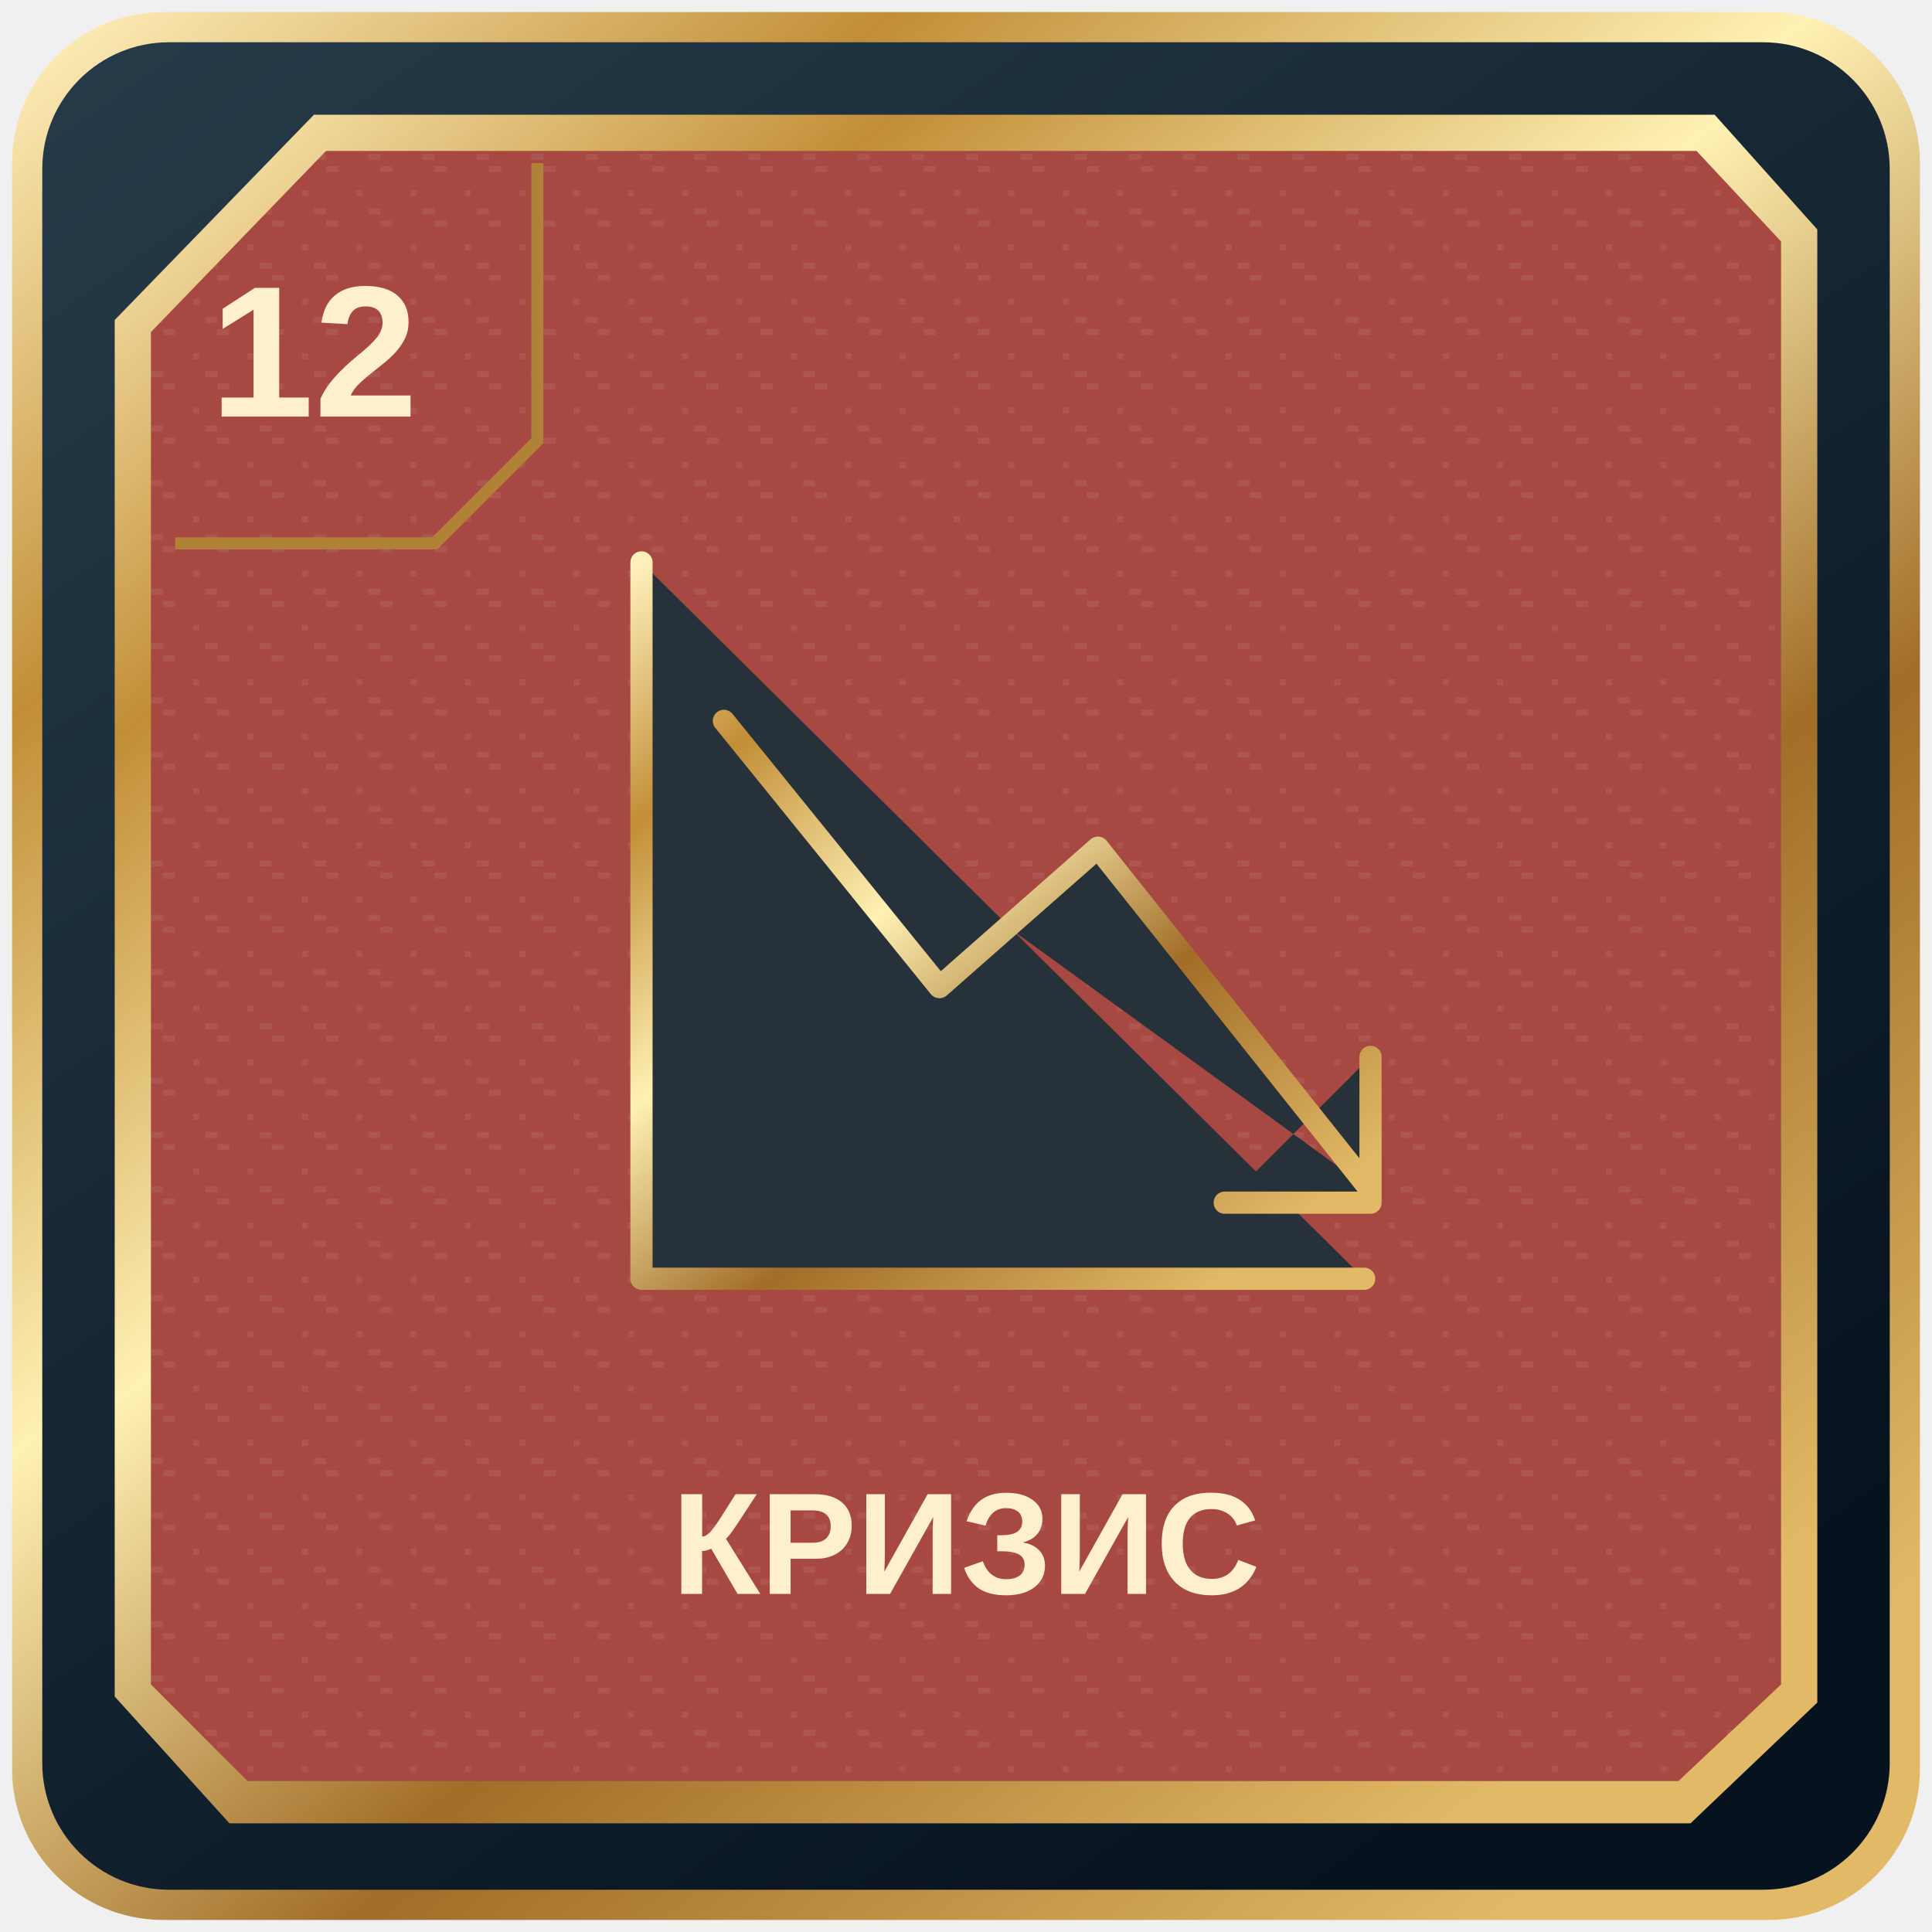
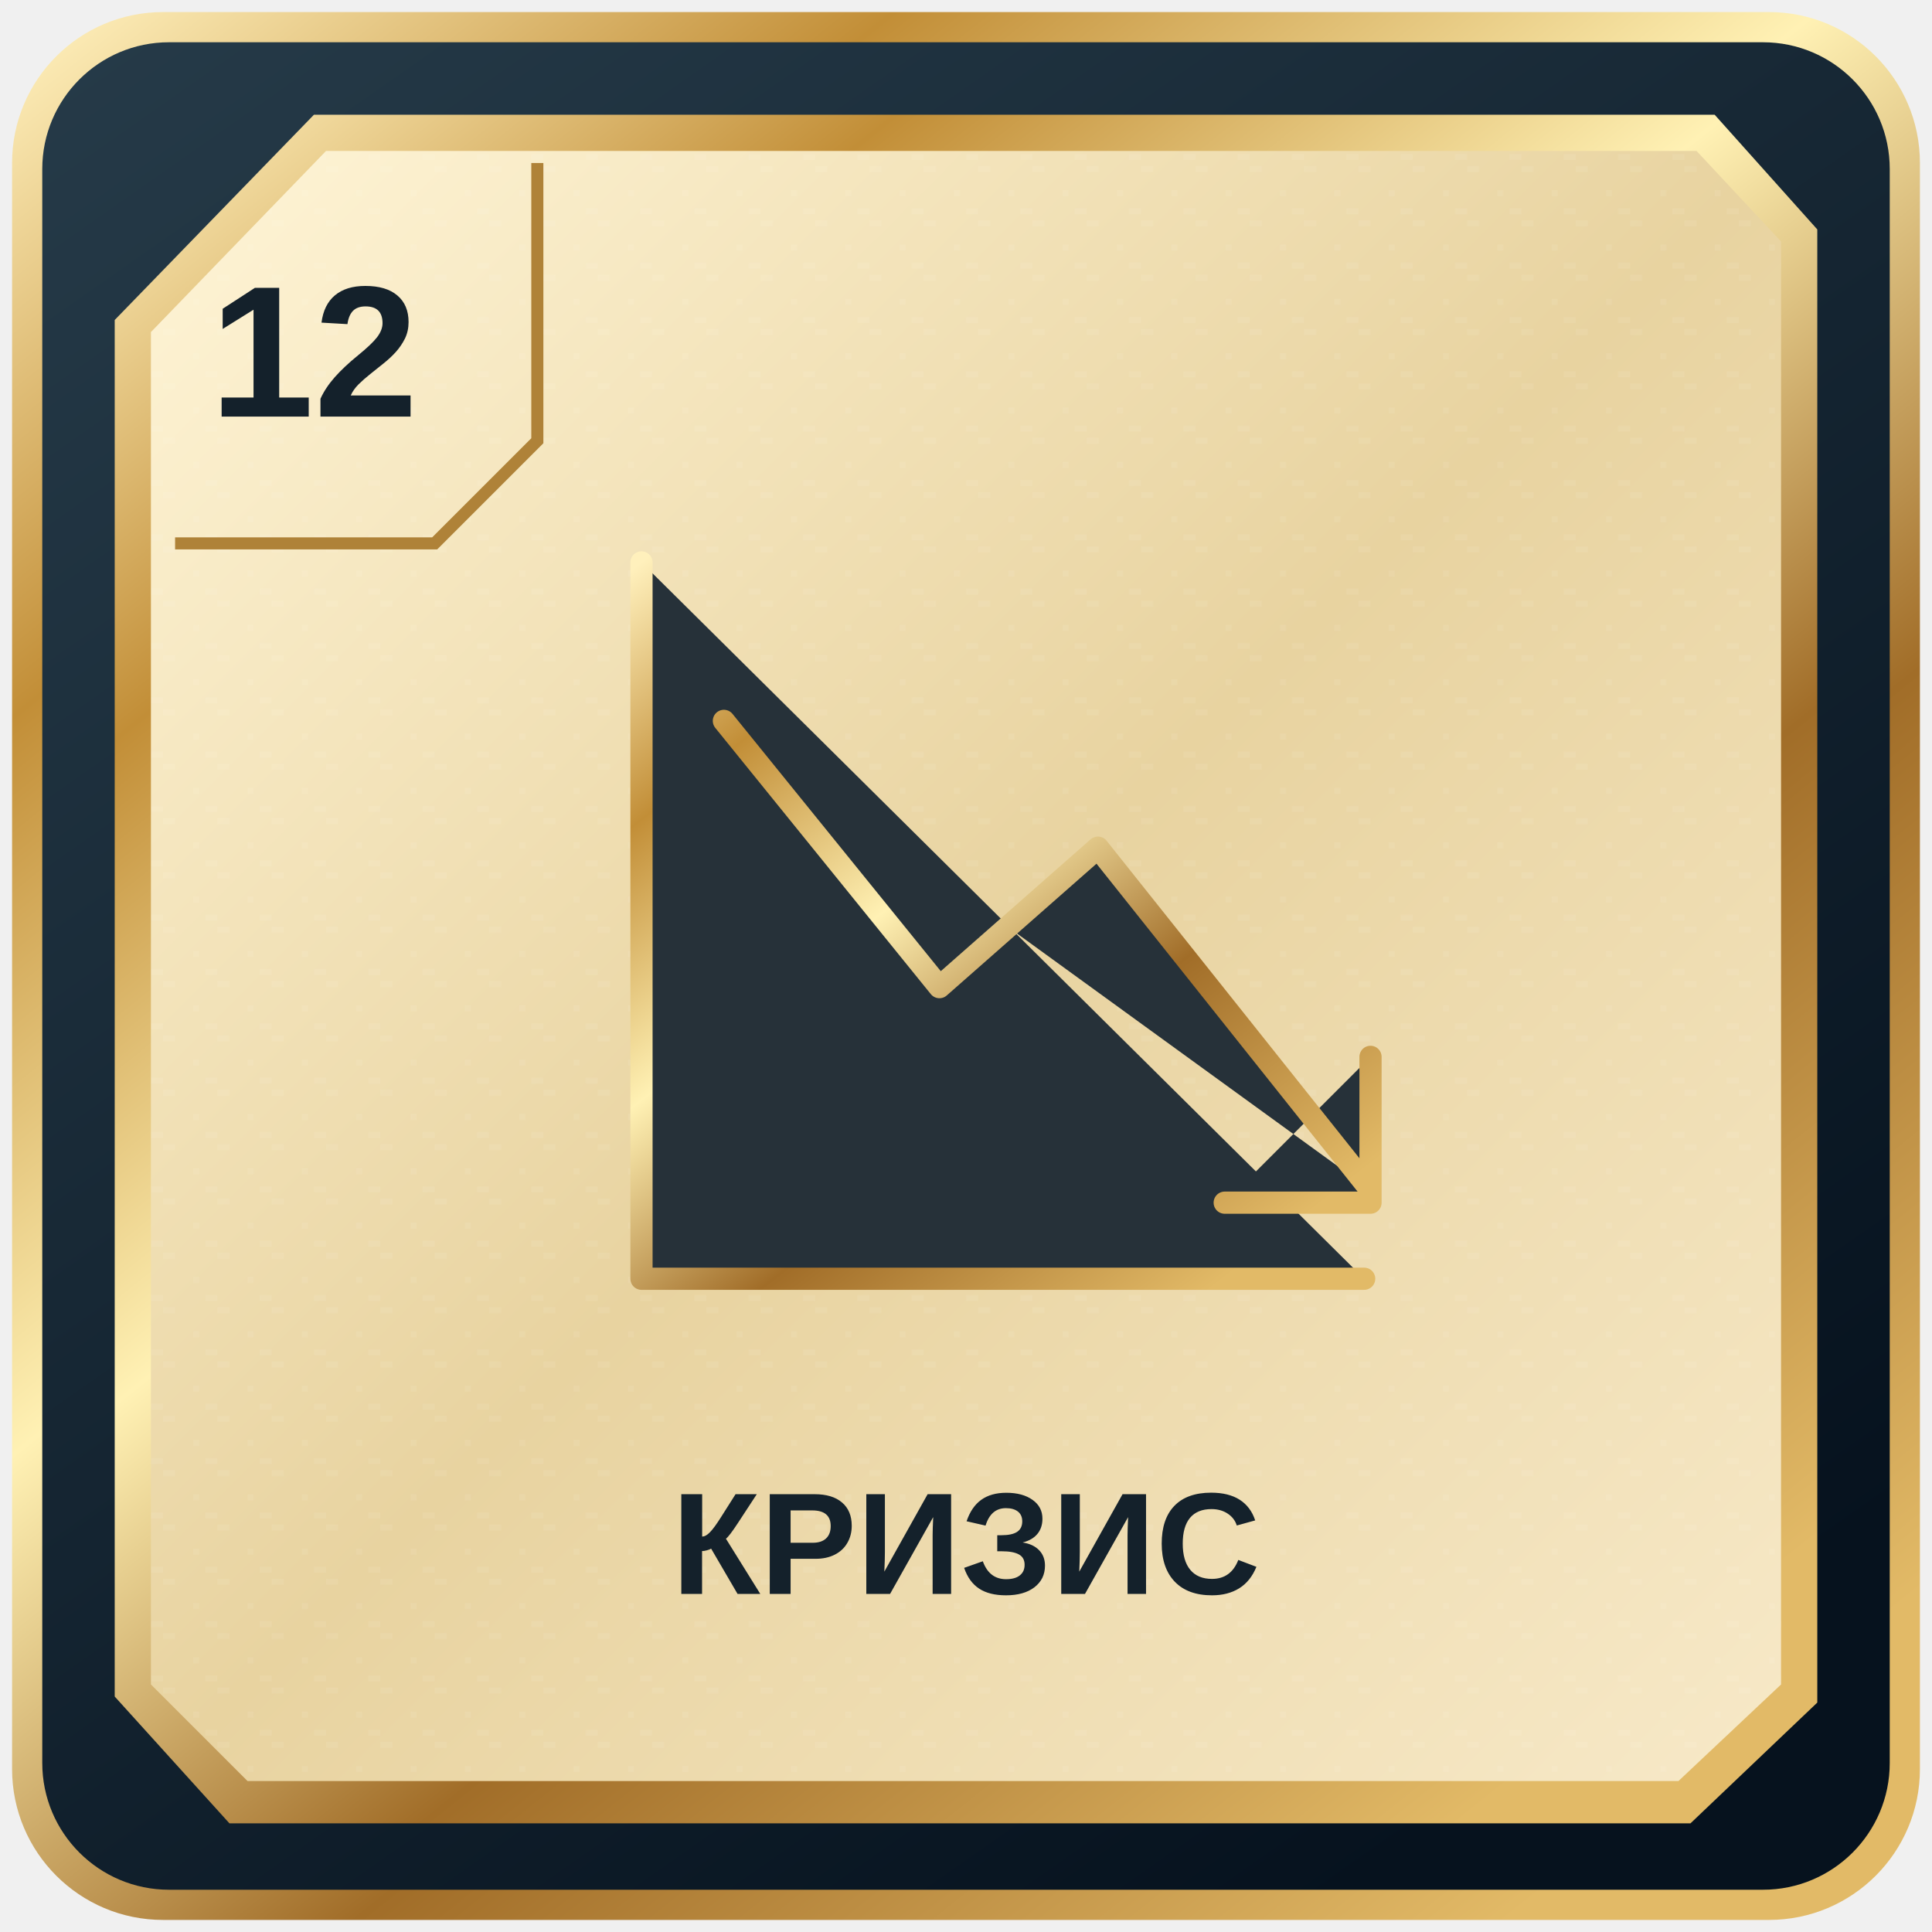
<svg xmlns="http://www.w3.org/2000/svg" viewBox="0 0 320 320" role="img" aria-label="Кризис">
  <defs>
    <linearGradient id="gold" x2="0.8" y2="1">
      <stop stop-color="#fff0bc" />
      <stop offset=".22" stop-color="#c28e37" />
      <stop offset=".46" stop-color="#fff1b4" />
      <stop offset=".7" stop-color="#a16d28" />
      <stop offset="1" stop-color="#e2ba67" />
    </linearGradient>
    <linearGradient id="cream" x2="1" y2="1">
      <stop stop-color="#fff5d7" />
      <stop offset=".5" stop-color="#e8d3a0" />
      <stop offset="1" stop-color="#f7e9c8" />
    </linearGradient>
    <linearGradient id="navy" x2=".7" y2="1">
      <stop stop-color="#263b49" />
      <stop offset="1" stop-color="#06121e" />
    </linearGradient>
    <linearGradient id="glass" x2="1" y2="1">
      <stop stop-color="#d4e9e8" />
      <stop offset=".45" stop-color="#6495ad" />
      <stop offset="1" stop-color="#294453" />
    </linearGradient>
    <pattern id="grain" width="9" height="9" patternUnits="userSpaceOnUse">
      <path d="M0 1h2m3 4h1m1 3h2" stroke="#fff" opacity=".07" />
    </pattern>
  </defs>
  <rect x="2" y="2" width="316" height="316" rx="25" fill="url(#gold)" />
  <rect x="7" y="7" width="306" height="306" rx="21" fill="url(#navy)" />
  <path d="M52 19H284L301 38V282L280 302H38L19 281V53z" fill="url(#gold)" />
-   <path d="M54 25H281L295 40V279L278 295H41L25 279V55z" fill="#a74942" />
+   <path d="M54 25H281L295 40V279L278 295H41L25 279V55z" fill="url(#cream)" />
  <path d="M54 25H281L295 40V279L278 295H41L25 279V55z" fill="url(#grain)" />
  <path d="M29 90H72L89 73V27" fill="none" stroke="#af8238" stroke-width="2" />
-   <text x="52" y="69" text-anchor="middle" font-family="Arial,sans-serif" font-weight="700" font-size="31" fill="#fff0cd">12</text>
+   <text x="52" y="69" text-anchor="middle" font-family="Arial,sans-serif" font-weight="700" font-size="31" fill="#14212b">12</text>
  <g transform="translate(164 153) scale(1.05)">
    <g fill="#263139" stroke="url(#gold)" stroke-width="3.5" stroke-linejoin="round" stroke-linecap="round">
      <path d="M-55-57v113h114M-42-32l34 42 25-22 43 54M37 44h23V21" />
    </g>
  </g>
-   <text x="160" y="264" text-anchor="middle" font-family="Arial,sans-serif" font-weight="800" font-size="24" fill="#fff0cd">КРИЗИС</text>
+   <text x="160" y="264" text-anchor="middle" font-family="Arial,sans-serif" font-weight="800" font-size="24" fill="#14212b">КРИЗИС</text>
</svg>
